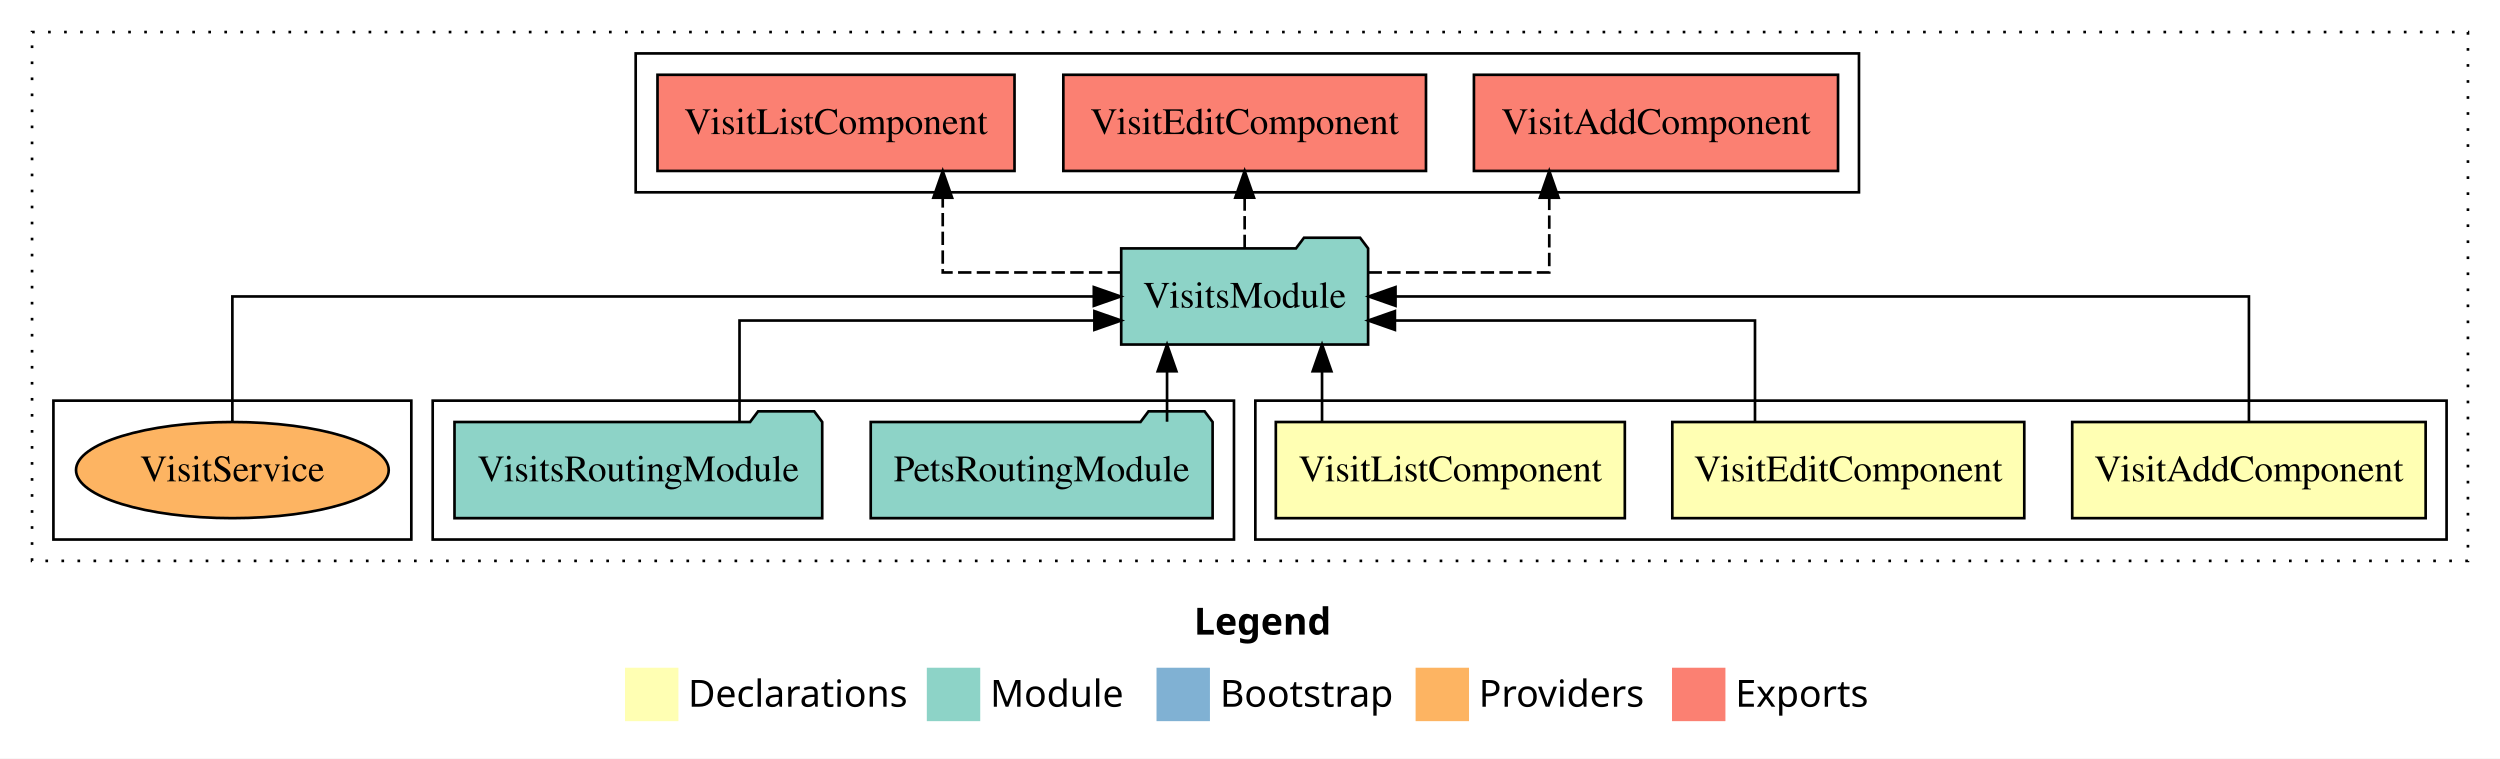
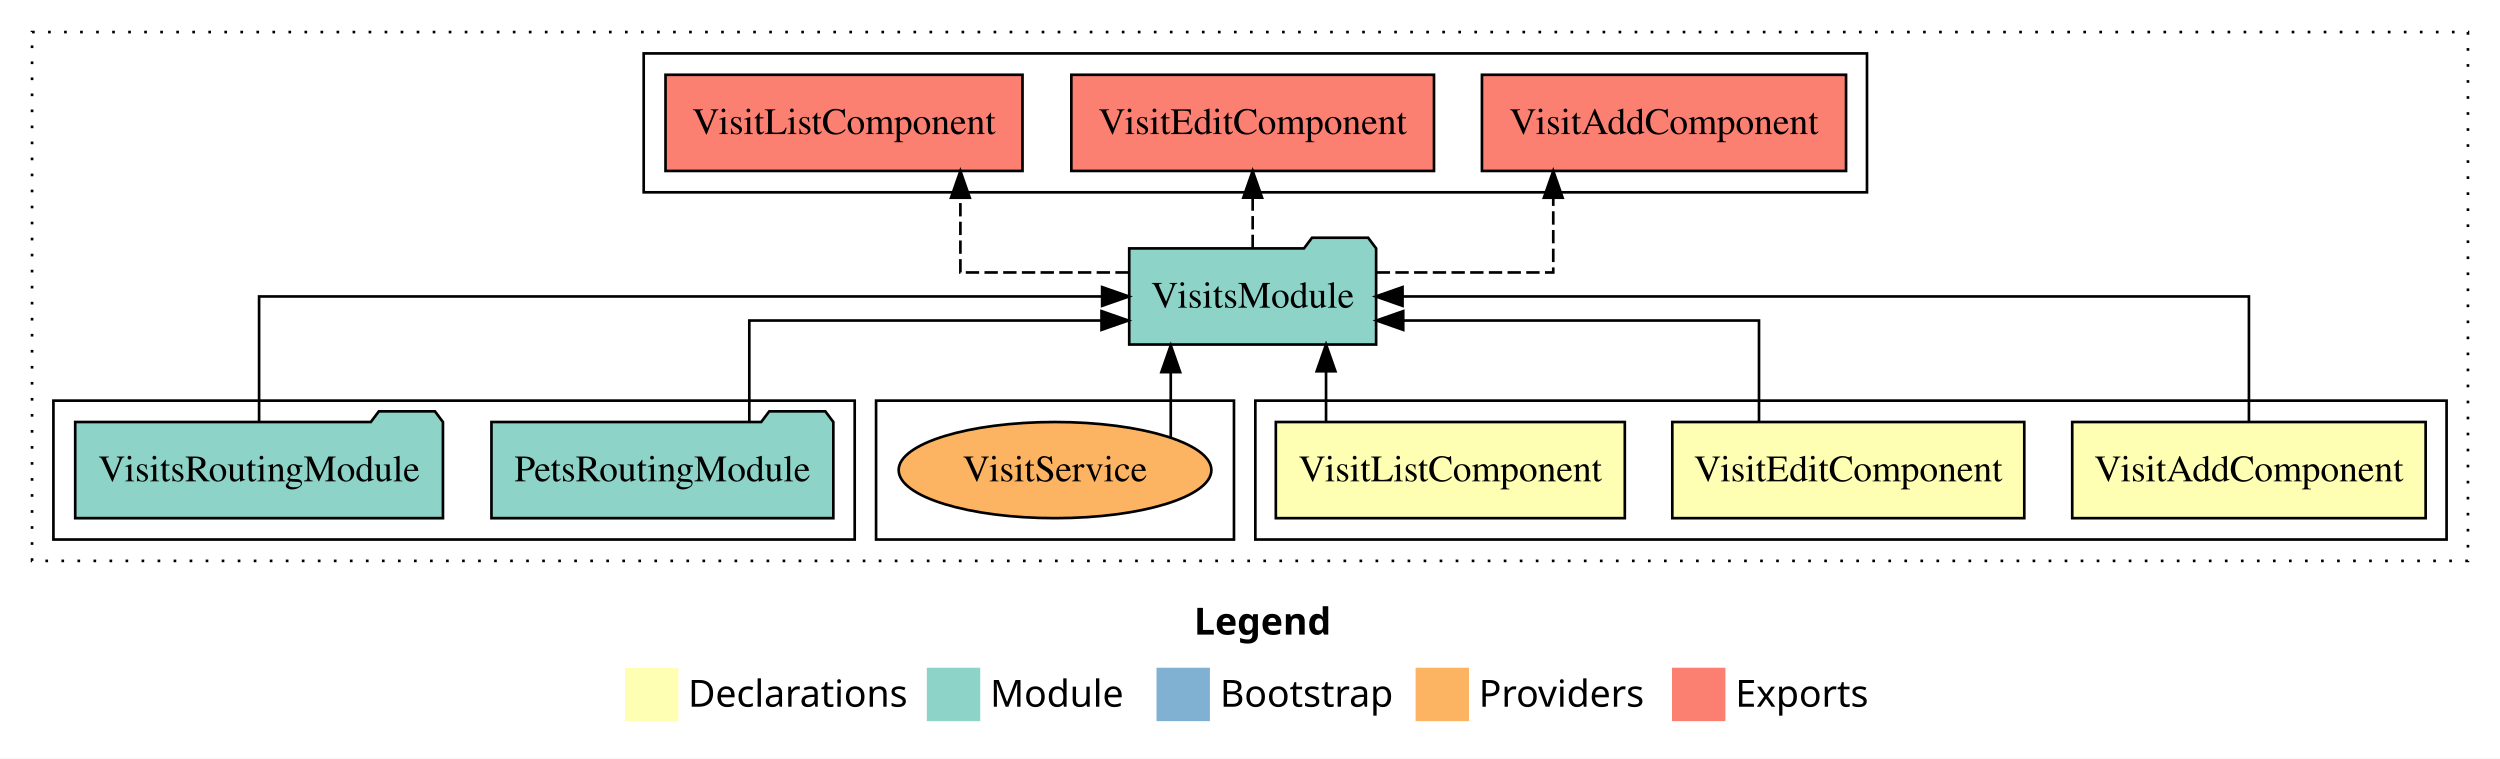
<svg xmlns="http://www.w3.org/2000/svg" width="936pt" height="284pt" viewBox="0.00 0.00 936.00 284.00">
  <g id="graph0" class="graph" transform="scale(1 1) rotate(0) translate(4 280)">
-     <polygon fill="#ffffff" stroke="transparent" points="-4,4 -4,-280 932,-280 932,4 -4,4" />
-     <text text-anchor="start" x="443.009" y="-42.4" font-family="sans-serif" font-weight="bold" font-size="14.00" fill="#000000">Legend</text>
+     <polygon fill="white" stroke="transparent" points="-4,4 -4,-280 932,-280 932,4 -4,4" />
+     <text text-anchor="start" x="443.01" y="-42.4" font-family="Times-12" font-weight="bold" font-size="14.00">Legend</text>
    <polygon fill="#ffffb3" stroke="transparent" points="230,-10 230,-30 250,-30 250,-10 230,-10" />
-     <text text-anchor="start" x="253.629" y="-15.4" font-family="sans-serif" font-size="14.00" fill="#000000">  Declarations</text>
+     <text text-anchor="start" x="253.63" y="-15.4" font-family="Times-12" font-size="14.00">  Declarations</text>
    <polygon fill="#8dd3c7" stroke="transparent" points="343,-10 343,-30 363,-30 363,-10 343,-10" />
-     <text text-anchor="start" x="366.725" y="-15.4" font-family="sans-serif" font-size="14.00" fill="#000000">  Module</text>
+     <text text-anchor="start" x="366.73" y="-15.4" font-family="Times-12" font-size="14.00">  Module</text>
    <polygon fill="#80b1d3" stroke="transparent" points="429,-10 429,-30 449,-30 449,-10 429,-10" />
-     <text text-anchor="start" x="452.781" y="-15.4" font-family="sans-serif" font-size="14.00" fill="#000000">  Bootstrap</text>
+     <text text-anchor="start" x="452.78" y="-15.4" font-family="Times-12" font-size="14.00">  Bootstrap</text>
    <polygon fill="#fdb462" stroke="transparent" points="526,-10 526,-30 546,-30 546,-10 526,-10" />
-     <text text-anchor="start" x="549.673" y="-15.4" font-family="sans-serif" font-size="14.00" fill="#000000">  Providers</text>
+     <text text-anchor="start" x="549.67" y="-15.4" font-family="Times-12" font-size="14.00">  Providers</text>
    <polygon fill="#fb8072" stroke="transparent" points="622,-10 622,-30 642,-30 642,-10 622,-10" />
-     <text text-anchor="start" x="645.726" y="-15.4" font-family="sans-serif" font-size="14.00" fill="#000000">  Exports</text>
+     <text text-anchor="start" x="645.73" y="-15.4" font-family="Times-12" font-size="14.00">  Exports</text>
    <g id="clust1" class="cluster">
-       <polygon fill="none" stroke="#000000" stroke-dasharray="1,5" points="8,-70 8,-268 920,-268 920,-70 8,-70" />
+       <polygon fill="none" stroke="black" stroke-dasharray="1,5" points="8,-70 8,-268 920,-268 920,-70 8,-70" />
    </g>
    <g id="clust2" class="cluster">
-       <polygon fill="none" stroke="#000000" points="466,-78 466,-130 912,-130 912,-78 466,-78" />
+       <polygon fill="none" stroke="black" points="466,-78 466,-130 912,-130 912,-78 466,-78" />
+     </g>
+     <g id="clust9" class="cluster">
+       <polygon fill="none" stroke="black" points="324,-78 324,-130 458,-130 458,-78 324,-78" />
    </g>
    <g id="clust6" class="cluster">
-       <polygon fill="none" stroke="#000000" points="158,-78 158,-130 458,-130 458,-78 158,-78" />
+       <polygon fill="none" stroke="black" points="16,-78 16,-130 316,-130 316,-78 16,-78" />
    </g>
    <g id="clust7" class="cluster">
-       <polygon fill="none" stroke="#000000" points="234,-208 234,-260 692,-260 692,-208 234,-208" />
-     </g>
-     <g id="clust9" class="cluster">
-       <polygon fill="none" stroke="#000000" points="16,-78 16,-130 150,-130 150,-78 16,-78" />
+       <polygon fill="none" stroke="black" points="237,-208 237,-260 695,-260 695,-208 237,-208" />
    </g>
    <g id="node1" class="node">
-       <polygon fill="#ffffb3" stroke="#000000" points="904.162,-122 771.838,-122 771.838,-86 904.162,-86 904.162,-122" />
-       <text text-anchor="middle" x="838" y="-99.8" font-family="Times,serif" font-size="14.00" fill="#000000">VisitAddComponent</text>
+       <polygon fill="#ffffb3" stroke="black" points="904.16,-122 771.84,-122 771.84,-86 904.16,-86 904.16,-122" />
+       <text text-anchor="middle" x="838" y="-99.8" font-family="Times,serif" font-size="14.00">VisitAddComponent</text>
    </g>
    <g id="node4" class="node">
-       <polygon fill="#8dd3c7" stroke="#000000" points="508.218,-187 505.218,-191 484.218,-191 481.218,-187 415.782,-187 415.782,-151 508.218,-151 508.218,-187" />
-       <text text-anchor="middle" x="462" y="-164.8" font-family="Times,serif" font-size="14.00" fill="#000000">VisitsModule</text>
+       <polygon fill="#8dd3c7" stroke="black" points="511.22,-187 508.22,-191 487.22,-191 484.22,-187 418.78,-187 418.78,-151 511.22,-151 511.22,-187" />
+       <text text-anchor="middle" x="465" y="-164.8" font-family="Times,serif" font-size="14.00">VisitsModule</text>
    </g>
    <g id="edge1" class="edge">
-       <path fill="none" stroke="#000000" d="M838,-122.106C838,-141.339 838,-169 838,-169 838,-169 518.482,-169 518.482,-169" />
-       <polygon fill="#000000" stroke="#000000" points="518.482,-165.5 508.482,-169 518.482,-172.5 518.482,-165.5" />
+       <path fill="none" stroke="black" d="M838,-122.11C838,-141.34 838,-169 838,-169 838,-169 521.11,-169 521.11,-169" />
+       <polygon fill="black" stroke="black" points="521.11,-165.5 511.11,-169 521.11,-172.5 521.11,-165.5" />
    </g>
    <g id="node2" class="node">
-       <polygon fill="#ffffb3" stroke="#000000" points="753.889,-122 622.111,-122 622.111,-86 753.889,-86 753.889,-122" />
-       <text text-anchor="middle" x="688" y="-99.8" font-family="Times,serif" font-size="14.00" fill="#000000">VisitEditComponent</text>
+       <polygon fill="#ffffb3" stroke="black" points="753.89,-122 622.11,-122 622.11,-86 753.89,-86 753.89,-122" />
+       <text text-anchor="middle" x="688" y="-99.8" font-family="Times,serif" font-size="14.00">VisitEditComponent</text>
    </g>
    <g id="edge2" class="edge">
-       <path fill="none" stroke="#000000" d="M653.068,-122.027C653.068,-138.398 653.068,-160 653.068,-160 653.068,-160 518.252,-160 518.252,-160" />
-       <polygon fill="#000000" stroke="#000000" points="518.252,-156.5 508.252,-160 518.252,-163.5 518.252,-156.5" />
+       <path fill="none" stroke="black" d="M654.57,-122.03C654.57,-138.4 654.57,-160 654.57,-160 654.57,-160 521.37,-160 521.37,-160" />
+       <polygon fill="black" stroke="black" points="521.37,-156.5 511.37,-160 521.37,-163.5 521.37,-156.5" />
    </g>
    <g id="node3" class="node">
-       <polygon fill="#ffffb3" stroke="#000000" points="604.334,-122 473.666,-122 473.666,-86 604.334,-86 604.334,-122" />
-       <text text-anchor="middle" x="539" y="-99.8" font-family="Times,serif" font-size="14.00" fill="#000000">VisitListComponent</text>
+       <polygon fill="#ffffb3" stroke="black" points="604.33,-122 473.67,-122 473.67,-86 604.33,-86 604.33,-122" />
+       <text text-anchor="middle" x="539" y="-99.8" font-family="Times,serif" font-size="14.00">VisitListComponent</text>
    </g>
    <g id="edge3" class="edge">
-       <path fill="none" stroke="#000000" d="M490.971,-122.106C490.971,-122.106 490.971,-140.991 490.971,-140.991" />
-       <polygon fill="#000000" stroke="#000000" points="487.471,-140.991 490.971,-150.991 494.471,-140.991 487.471,-140.991" />
+       <path fill="none" stroke="black" d="M492.47,-122.11C492.47,-122.11 492.47,-140.99 492.47,-140.99" />
+       <polygon fill="black" stroke="black" points="488.97,-140.99 492.47,-150.99 495.97,-140.99 488.97,-140.99" />
    </g>
    <g id="node7" class="node">
-       <polygon fill="#fb8072" stroke="#000000" points="684.162,-252 547.838,-252 547.838,-216 684.162,-216 684.162,-252" />
-       <text text-anchor="middle" x="616" y="-229.8" font-family="Times,serif" font-size="14.00" fill="#000000">VisitAddComponent </text>
+       <polygon fill="#fb8072" stroke="black" points="687.16,-252 550.84,-252 550.84,-216 687.16,-216 687.16,-252" />
+       <text text-anchor="middle" x="619" y="-229.8" font-family="Times,serif" font-size="14.00">VisitAddComponent </text>
    </g>
    <g id="edge6" class="edge">
-       <path fill="none" stroke="#000000" stroke-dasharray="5,2" d="M508.386,-178C539.959,-178 576.043,-178 576.043,-178 576.043,-178 576.043,-205.973 576.043,-205.973" />
-       <polygon fill="#000000" stroke="#000000" points="572.543,-205.973 576.043,-215.973 579.543,-205.973 572.543,-205.973" />
+       <path fill="none" stroke="black" stroke-dasharray="5,2" d="M511.43,-178C542.43,-178 577.54,-178 577.54,-178 577.54,-178 577.54,-205.97 577.54,-205.97" />
+       <polygon fill="black" stroke="black" points="574.04,-205.97 577.54,-215.97 581.04,-205.97 574.04,-205.97" />
    </g>
    <g id="node8" class="node">
-       <polygon fill="#fb8072" stroke="#000000" points="529.89,-252 394.11,-252 394.11,-216 529.89,-216 529.89,-252" />
-       <text text-anchor="middle" x="462" y="-229.8" font-family="Times,serif" font-size="14.00" fill="#000000">VisitEditComponent </text>
+       <polygon fill="#fb8072" stroke="black" points="532.89,-252 397.11,-252 397.11,-216 532.89,-216 532.89,-252" />
+       <text text-anchor="middle" x="465" y="-229.8" font-family="Times,serif" font-size="14.00">VisitEditComponent </text>
    </g>
    <g id="edge7" class="edge">
-       <path fill="none" stroke="#000000" stroke-dasharray="5,2" d="M462,-187.106C462,-187.106 462,-205.991 462,-205.991" />
-       <polygon fill="#000000" stroke="#000000" points="458.5,-205.991 462,-215.991 465.5,-205.991 458.5,-205.991" />
+       <path fill="none" stroke="black" stroke-dasharray="5,2" d="M465,-187.11C465,-187.11 465,-205.99 465,-205.99" />
+       <polygon fill="black" stroke="black" points="461.5,-205.99 465,-215.99 468.5,-205.99 461.5,-205.99" />
    </g>
    <g id="node9" class="node">
-       <polygon fill="#fb8072" stroke="#000000" points="375.834,-252 242.166,-252 242.166,-216 375.834,-216 375.834,-252" />
-       <text text-anchor="middle" x="309" y="-229.8" font-family="Times,serif" font-size="14.00" fill="#000000">VisitListComponent </text>
+       <polygon fill="#fb8072" stroke="black" points="378.83,-252 245.17,-252 245.17,-216 378.83,-216 378.83,-252" />
+       <text text-anchor="middle" x="312" y="-229.8" font-family="Times,serif" font-size="14.00">VisitListComponent </text>
    </g>
    <g id="edge8" class="edge">
-       <path fill="none" stroke="#000000" stroke-dasharray="5,2" d="M415.695,-178C384.478,-178 348.958,-178 348.958,-178 348.958,-178 348.958,-205.973 348.958,-205.973" />
-       <polygon fill="#000000" stroke="#000000" points="345.459,-205.973 348.958,-215.973 352.459,-205.973 345.459,-205.973" />
+       <path fill="none" stroke="black" stroke-dasharray="5,2" d="M418.59,-178C388.77,-178 355.57,-178 355.57,-178 355.57,-178 355.57,-205.97 355.57,-205.97" />
+       <polygon fill="black" stroke="black" points="352.07,-205.97 355.57,-215.97 359.07,-205.97 352.07,-205.97" />
    </g>
    <g id="node5" class="node">
-       <polygon fill="#8dd3c7" stroke="#000000" points="450,-122 447,-126 426,-126 423,-122 322,-122 322,-86 450,-86 450,-122" />
-       <text text-anchor="middle" x="386" y="-99.8" font-family="Times,serif" font-size="14.00" fill="#000000">PetsRoutingModule</text>
+       <polygon fill="#8dd3c7" stroke="black" points="308,-122 305,-126 284,-126 281,-122 180,-122 180,-86 308,-86 308,-122" />
+       <text text-anchor="middle" x="244" y="-99.8" font-family="Times,serif" font-size="14.00">PetsRoutingModule</text>
    </g>
    <g id="edge4" class="edge">
-       <path fill="none" stroke="#000000" d="M432.946,-122.106C432.946,-122.106 432.946,-140.991 432.946,-140.991" />
-       <polygon fill="#000000" stroke="#000000" points="429.446,-140.991 432.946,-150.991 436.446,-140.991 429.446,-140.991" />
+       <path fill="none" stroke="black" d="M276.54,-122.03C276.54,-138.4 276.54,-160 276.54,-160 276.54,-160 408.41,-160 408.41,-160" />
+       <polygon fill="black" stroke="black" points="408.41,-163.5 418.41,-160 408.41,-156.5 408.41,-163.5" />
    </g>
    <g id="node6" class="node">
-       <polygon fill="#8dd3c7" stroke="#000000" points="303.836,-122 300.836,-126 279.836,-126 276.836,-122 166.164,-122 166.164,-86 303.836,-86 303.836,-122" />
-       <text text-anchor="middle" x="235" y="-99.8" font-family="Times,serif" font-size="14.00" fill="#000000">VisitsRoutingModule</text>
+       <polygon fill="#8dd3c7" stroke="black" points="161.84,-122 158.84,-126 137.84,-126 134.84,-122 24.16,-122 24.16,-86 161.84,-86 161.84,-122" />
+       <text text-anchor="middle" x="93" y="-99.8" font-family="Times,serif" font-size="14.00">VisitsRoutingModule</text>
    </g>
    <g id="edge5" class="edge">
-       <path fill="none" stroke="#000000" d="M272.875,-122.027C272.875,-138.398 272.875,-160 272.875,-160 272.875,-160 405.735,-160 405.735,-160" />
-       <polygon fill="#000000" stroke="#000000" points="405.735,-163.5 415.735,-160 405.735,-156.5 405.735,-163.5" />
+       <path fill="none" stroke="black" d="M93,-122.11C93,-141.34 93,-169 93,-169 93,-169 408.64,-169 408.64,-169" />
+       <polygon fill="black" stroke="black" points="408.64,-172.5 418.64,-169 408.64,-165.5 408.64,-172.5" />
    </g>
    <g id="node10" class="node">
-       <ellipse fill="#fdb462" stroke="#000000" cx="83" cy="-104" rx="58.541" ry="18" />
-       <text text-anchor="middle" x="83" y="-99.8" font-family="Times,serif" font-size="14.00" fill="#000000">VisitService</text>
+       <ellipse fill="#fdb462" stroke="black" cx="391" cy="-104" rx="58.54" ry="18" />
+       <text text-anchor="middle" x="391" y="-99.8" font-family="Times,serif" font-size="14.00">VisitService</text>
    </g>
    <g id="edge9" class="edge">
-       <path fill="none" stroke="#000000" d="M83,-122.106C83,-141.339 83,-169 83,-169 83,-169 405.527,-169 405.527,-169" />
-       <polygon fill="#000000" stroke="#000000" points="405.527,-172.5 415.527,-169 405.527,-165.5 405.527,-172.5" />
+       <path fill="none" stroke="black" d="M434.33,-116.23C434.33,-116.23 434.33,-140.68 434.33,-140.68" />
+       <polygon fill="black" stroke="black" points="430.83,-140.68 434.33,-150.68 437.83,-140.68 430.83,-140.68" />
    </g>
  </g>
</svg>
